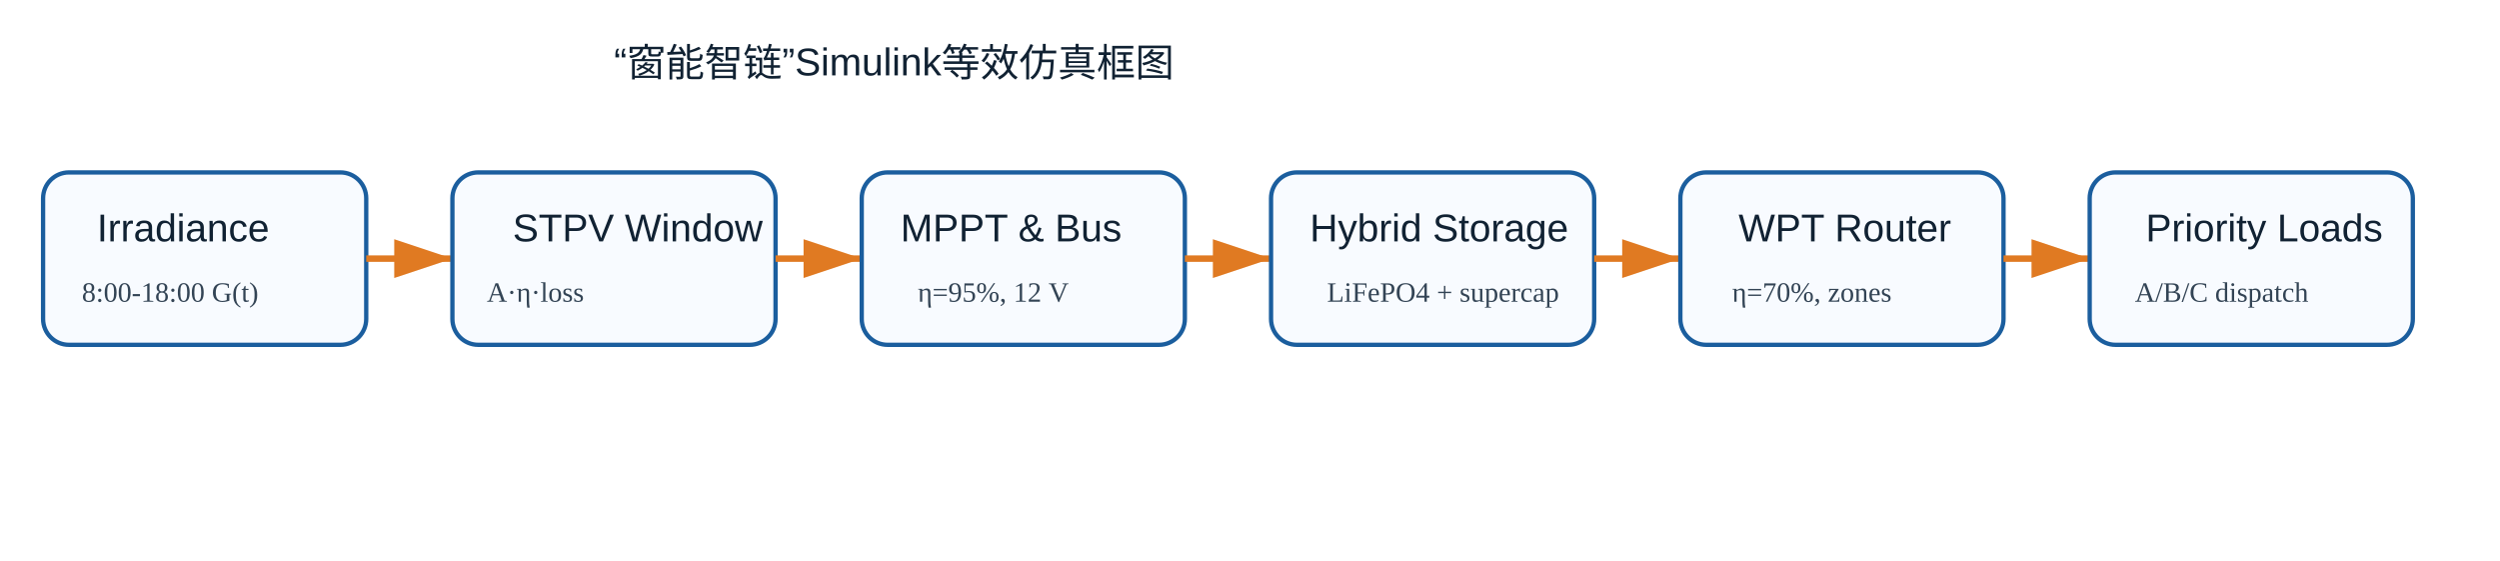
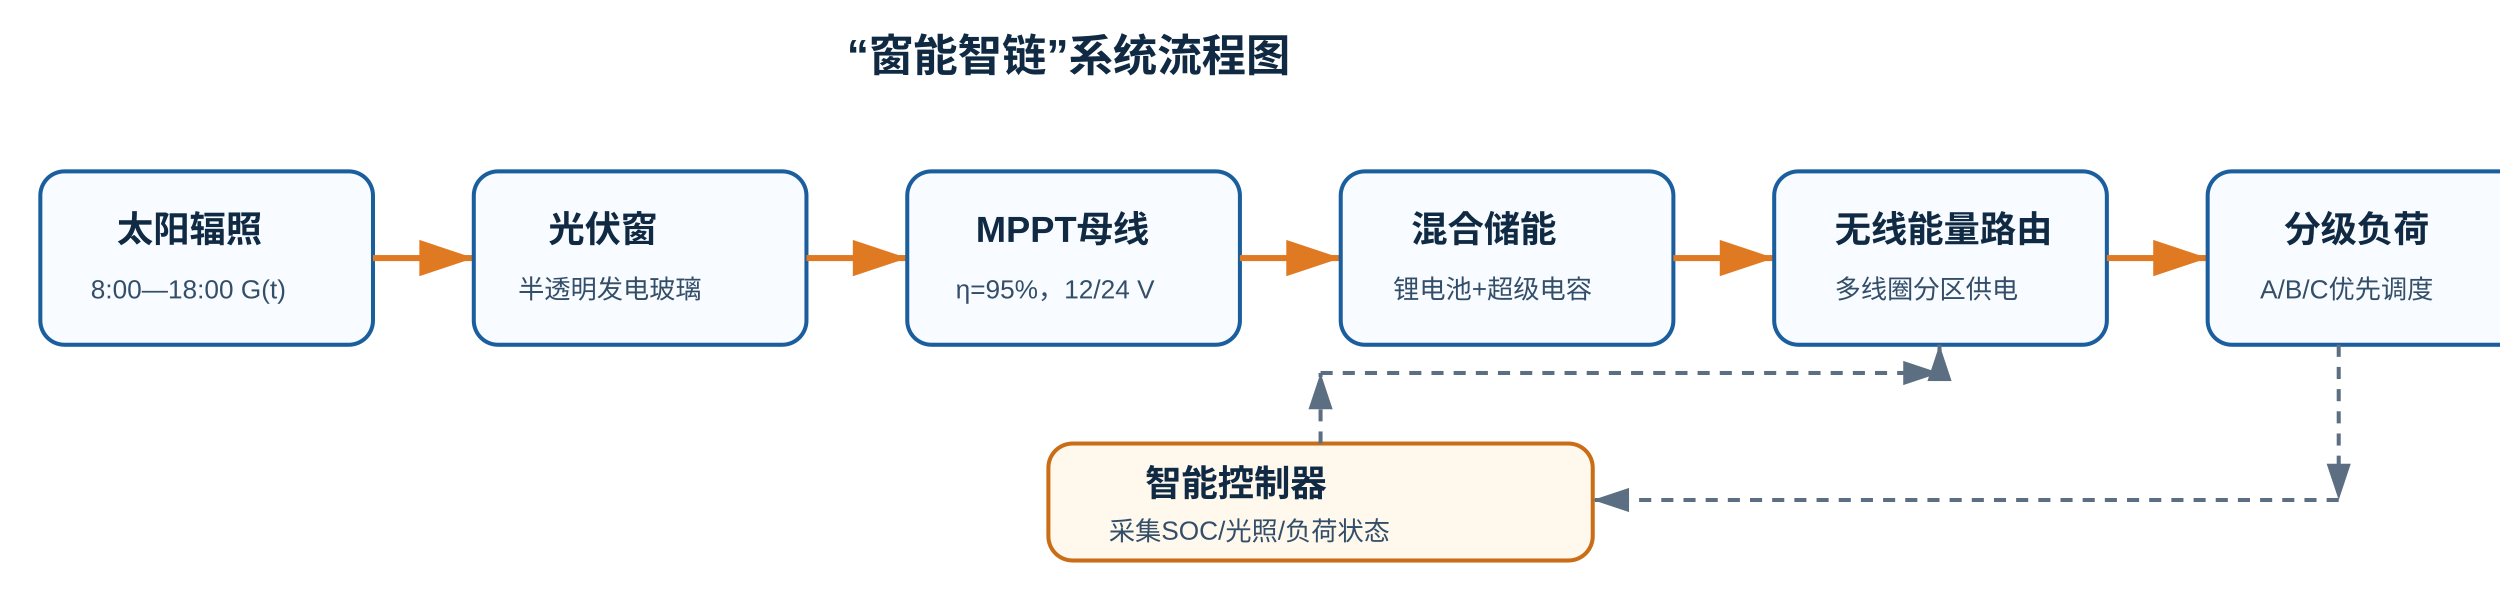
- <svg xmlns="http://www.w3.org/2000/svg" width="1160" height="260" viewBox="0 0 1160 260">
+ <svg xmlns="http://www.w3.org/2000/svg" width="1240" height="300" viewBox="0 0 1240 300">
  <style>
-     .b{fill:#f8fbff;stroke:#1b5e9e;stroke-width:2;rx:12;ry:12}.t{font-family:Arial,'Microsoft YaHei',sans-serif;font-size:18px;fill:#123}.s{font-size:13px;fill:#345}.a{stroke:#e07a22;stroke-width:3;marker-end:url(#m)}
+     .box{fill:#f8fbff;stroke:#1b5e9e;stroke-width:2;rx:12;ry:12}
+     .ctrl{fill:#fff8ed;stroke:#c96d16;stroke-width:2;rx:12;ry:12}
+     .title{font-family:Arial,'Microsoft YaHei',sans-serif;font-size:22px;fill:#102a43;font-weight:600}
+     .text{font-family:Arial,'Microsoft YaHei',sans-serif;font-size:18px;fill:#102a43;font-weight:600}
+     .sub{font-family:Arial,'Microsoft YaHei',sans-serif;font-size:13px;fill:#334e68}
+     .arrow{stroke:#e07a22;stroke-width:3;marker-end:url(#arrow)}
+     .feedback{stroke:#5c6f82;stroke-width:2;stroke-dasharray:6 5;marker-end:url(#fb)}
  </style>
  <defs>
-     <marker id="m" markerWidth="10" markerHeight="10" refX="9" refY="3" orient="auto">
+     <marker id="arrow" markerWidth="10" markerHeight="10" refX="9" refY="3" orient="auto">
      <path d="M0,0 L0,6 L9,3 z" fill="#e07a22" />
    </marker>
+     <marker id="fb" markerWidth="10" markerHeight="10" refX="9" refY="3" orient="auto">
+       <path d="M0,0 L0,6 L9,3 z" fill="#5c6f82" />
+     </marker>
  </defs>
-   <rect class="b" x="20" y="80" width="150" height="80" />
-   <text class="t" x="45" y="112">Irradiance</text>
-   <text class="s" x="38" y="140">8:00-18:00 G(t)</text>
-   <line class="a" x1="170" y1="120" x2="210" y2="120" />
-   <rect class="b" x="210" y="80" width="150" height="80" />
-   <text class="t" x="238" y="112">STPV Window</text>
-   <text class="s" x="226" y="140">A·η·loss</text>
-   <line class="a" x1="360" y1="120" x2="400" y2="120" />
-   <rect class="b" x="400" y="80" width="150" height="80" />
-   <text class="t" x="418" y="112">MPPT &amp; Bus</text>
-   <text class="s" x="426" y="140">η=95%, 12 V</text>
-   <line class="a" x1="550" y1="120" x2="590" y2="120" />
-   <rect class="b" x="590" y="80" width="150" height="80" />
-   <text class="t" x="608" y="112">Hybrid Storage</text>
-   <text class="s" x="616" y="140">LiFePO4 + supercap</text>
-   <line class="a" x1="740" y1="120" x2="780" y2="120" />
-   <rect class="b" x="780" y="80" width="150" height="80" />
-   <text class="t" x="807" y="112">WPT Router</text>
-   <text class="s" x="804" y="140">η=70%, zones</text>
-   <line class="a" x1="930" y1="120" x2="970" y2="120" />
-   <rect class="b" x="970" y="80" width="150" height="80" />
-   <text class="t" x="996" y="112">Priority Loads</text>
-   <text class="s" x="991" y="140">A/B/C dispatch</text>
-   <text class="t" x="285" y="35">“窗能智链”Simulink等效仿真框图</text>
+   <text class="title" x="420" y="35">“窗能智链”系统流程图</text>
+   <rect class="box" x="20" y="85" width="165" height="86" />
+   <text class="text" x="58" y="120">太阳辐照</text>
+   <text class="sub" x="45" y="148">8:00—18:00 G(t)</text>
+   <line class="arrow" x1="185" y1="128" x2="235" y2="128" />
+   <rect class="box" x="235" y="85" width="165" height="86" />
+   <text class="text" x="272" y="120">光伏窗</text>
+   <text class="sub" x="257" y="148">半透明发电玻璃</text>
+   <line class="arrow" x1="400" y1="128" x2="450" y2="128" />
+   <rect class="box" x="450" y="85" width="165" height="86" />
+   <text class="text" x="484" y="120">MPPT母线</text>
+   <text class="sub" x="474" y="148">η=95%，12/24 V</text>
+   <line class="arrow" x1="615" y1="128" x2="665" y2="128" />
+   <rect class="box" x="665" y="85" width="165" height="86" />
+   <text class="text" x="700" y="120">混合储能</text>
+   <text class="sub" x="691" y="148">锂电池+超级电容</text>
+   <line class="arrow" x1="830" y1="128" x2="880" y2="128" />
+   <rect class="box" x="880" y="85" width="165" height="86" />
+   <text class="text" x="910" y="120">无线能量路由</text>
+   <text class="sub" x="910" y="148">多线圈分区供电</text>
+   <line class="arrow" x1="1045" y1="128" x2="1095" y2="128" />
+   <rect class="box" x="1095" y="85" width="165" height="86" />
+   <text class="text" x="1133" y="120">分级负荷</text>
+   <text class="sub" x="1121" y="148">A/B/C优先调度</text>
+   <rect class="ctrl" x="520" y="220" width="270" height="58" />
+   <text class="text" x="568" y="246">智能控制器</text>
+   <text class="sub" x="550" y="268">采集SOC/光照/负荷状态</text>
+   <line class="feedback" x1="1160" y1="171" x2="1160" y2="248" />
+   <line class="feedback" x1="1160" y1="248" x2="790" y2="248" />
+   <line class="feedback" x1="655" y1="220" x2="655" y2="185" />
+   <line class="feedback" x1="655" y1="185" x2="962" y2="185" />
+   <line class="feedback" x1="962" y1="185" x2="962" y2="171" />
</svg>
